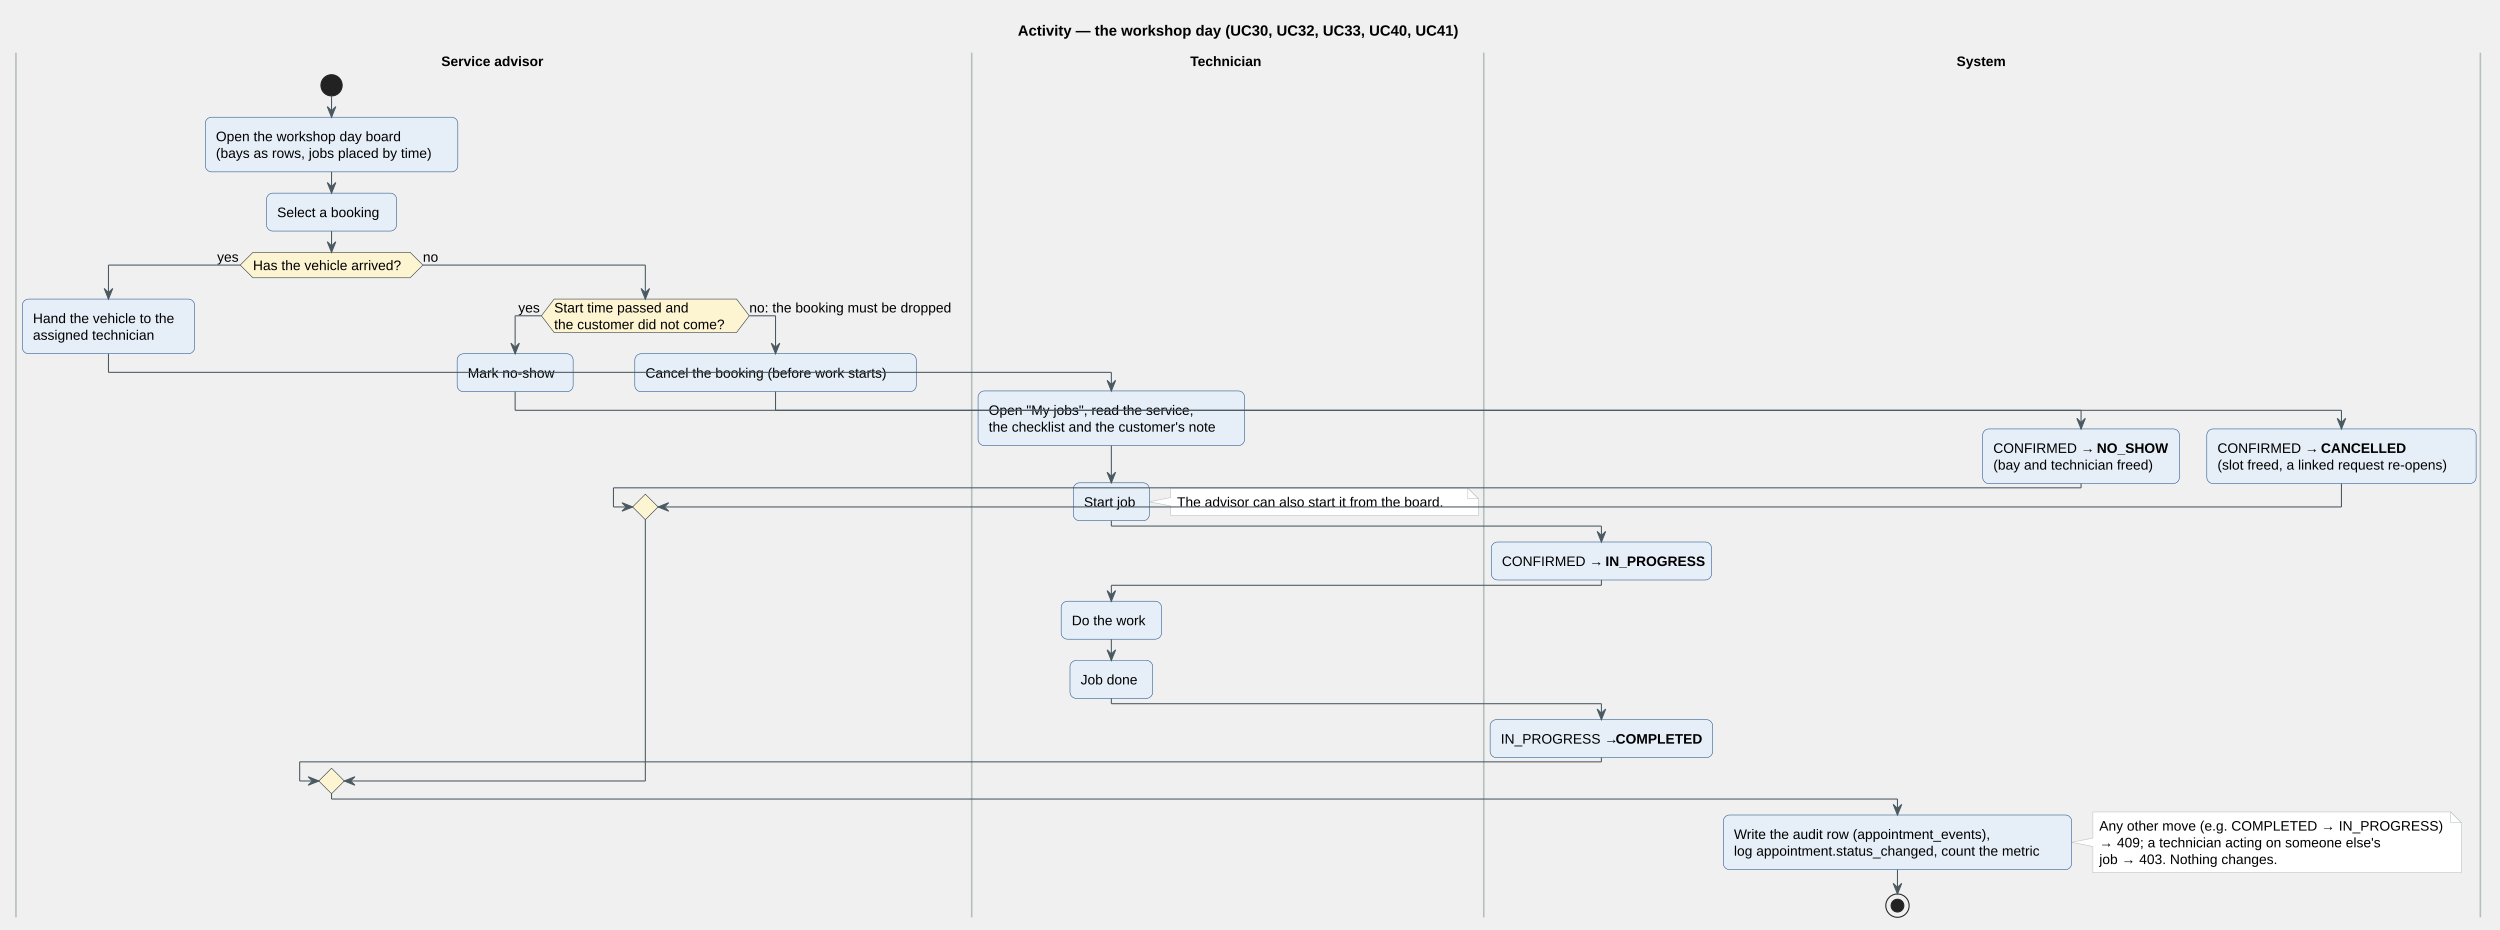
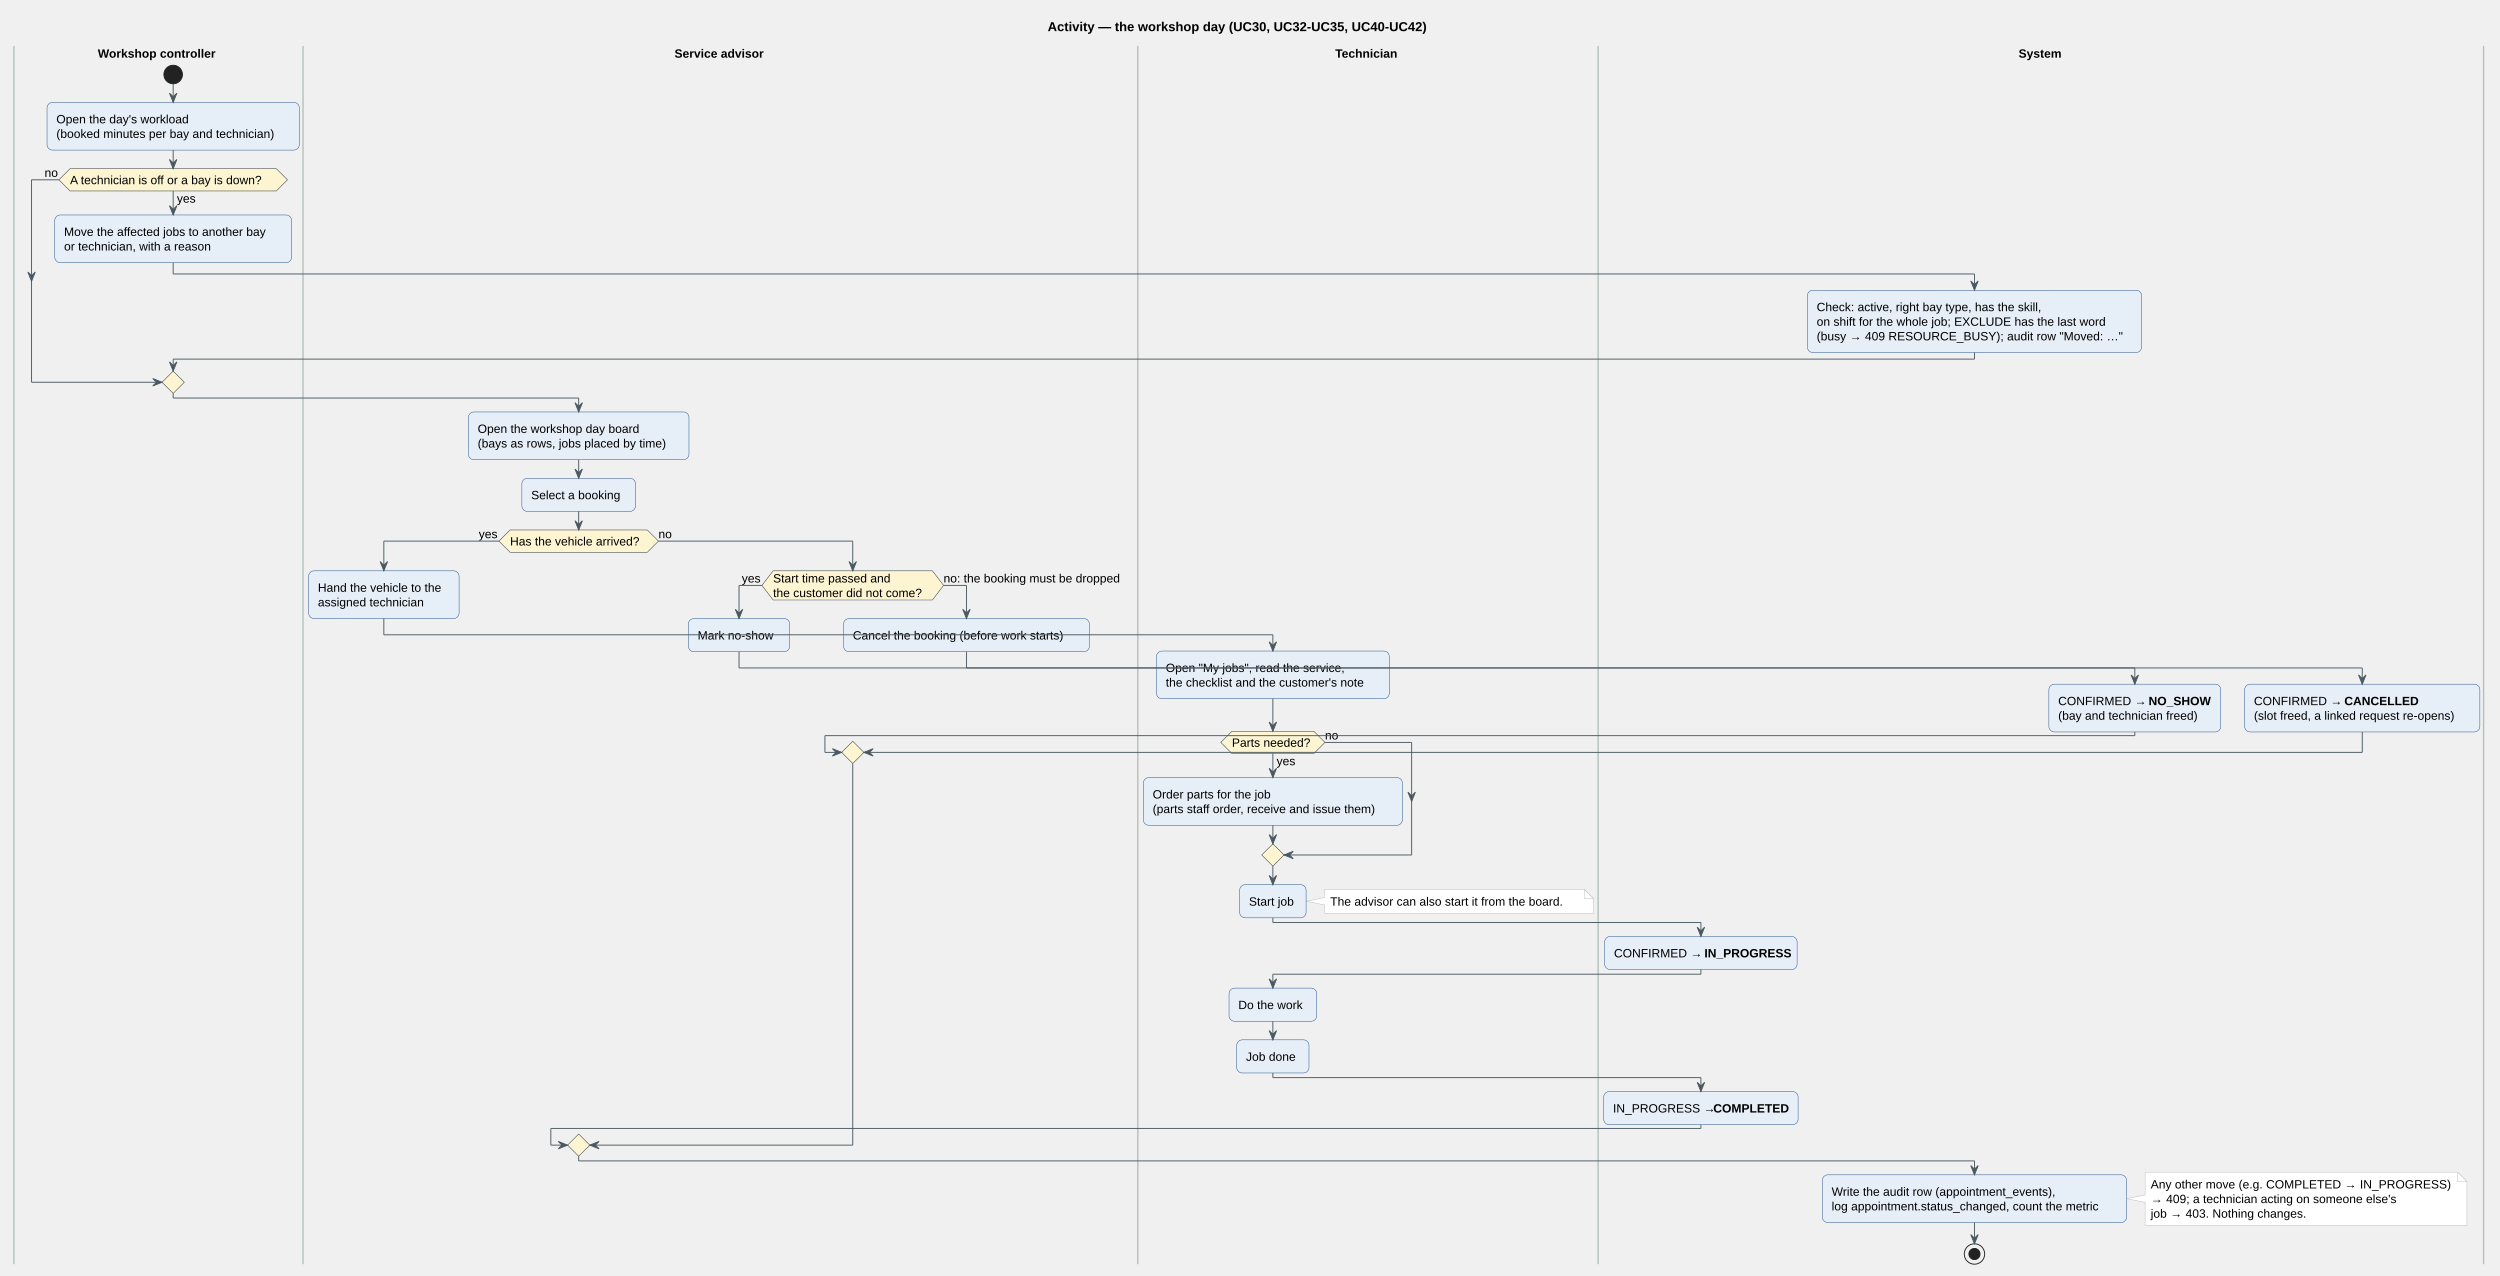
- <svg xmlns="http://www.w3.org/2000/svg" contentStyleType="text/css" data-diagram-type="ACTIVITY" height="875px" preserveAspectRatio="none" style="width:2353px;height:875px;background:#FFFFFF;" version="1.1" viewBox="0 0 2353 875" width="2353px" zoomAndPan="magnify">
+ <svg xmlns="http://www.w3.org/2000/svg" contentStyleType="text/css" height="1374px" preserveAspectRatio="none" style="width:2694px;height:1374px;background:#FFFFFF;" version="1.1" viewBox="0 0 2694 1374" width="2694px" zoomAndPan="magnify">
  <defs />
  <g>
-     <g class="title" data-source-line="2">
-       <text fill="#000000" font-family="Arial" font-size="14" font-weight="bold" lengthAdjust="spacing" textLength="434.13" x="957.968" y="33.562">Activity — the workshop day (UC30, UC32, UC33, UC40, UC41)</text>
-     </g>
-     <rect fill="none" height="15.729" style="stroke:none;stroke-width:1;" width="2320.065" x="15" y="49.575" />
-     <ellipse cx="312.047" cy="80.305" fill="#222222" rx="10" ry="10" style="stroke:#222222;stroke-width:1;" />
-     <rect fill="#E6EEF7" height="51.459" rx="6" ry="6" style="stroke:#1D4E89;stroke-width:0.5;" width="237.718" x="193.188" y="110.305" />
-     <text fill="#000000" font-family="Arial" font-size="13" lengthAdjust="spacing" textLength="186.545" x="203.188" y="132.898">Open the workshop day board</text>
-     <text fill="#000000" font-family="Arial" font-size="13" lengthAdjust="spacing" textLength="217.718" x="203.188" y="148.628">(bays as rows, jobs placed by time)</text>
-     <rect fill="#E6EEF7" height="35.73" rx="6" ry="6" style="stroke:#1D4E89;stroke-width:0.5;" width="122.426" x="250.834" y="181.764" />
-     <text fill="#000000" font-family="Arial" font-size="13" lengthAdjust="spacing" textLength="102.426" x="260.834" y="204.357">Select a booking</text>
-     <polygon fill="#FDF4D2" points="238.09,237.493,386.003,237.493,398.003,249.493,386.003,261.493,238.09,261.493,226.09,249.493,238.09,237.493" style="stroke:#1F2A30;stroke-width:0.5;" />
-     <text fill="#000000" font-family="Arial" font-size="13" lengthAdjust="spacing" textLength="147.913" x="238.09" y="254.222">Has the vehicle arrived?</text>
-     <text fill="#000000" font-family="Arial" font-size="13" lengthAdjust="spacing" textLength="21.747" x="204.343" y="246.357">yes</text>
-     <text fill="#000000" font-family="Arial" font-size="13" lengthAdjust="spacing" textLength="15.476" x="398.003" y="246.357">no</text>
-     <rect fill="#E6EEF7" height="51.459" rx="6" ry="6" style="stroke:#1D4E89;stroke-width:0.5;" width="162.188" x="21" y="281.493" />
-     <text fill="#000000" font-family="Arial" font-size="13" lengthAdjust="spacing" textLength="142.188" x="31" y="304.087">Hand the vehicle to the</text>
-     <text fill="#000000" font-family="Arial" font-size="13" lengthAdjust="spacing" textLength="122.351" x="31" y="319.816">assigned technician</text>
-     <polygon fill="#FDF4D2" points="521.557,281.493,693.217,281.493,705.217,297.223,693.217,312.952,521.557,312.952,509.557,297.223,521.557,281.493" style="stroke:#1F2A30;stroke-width:0.5;" />
-     <text fill="#000000" font-family="Arial" font-size="13" lengthAdjust="spacing" textLength="133.84" x="521.557" y="294.087">Start time passed and</text>
-     <text fill="#000000" font-family="Arial" font-size="13" lengthAdjust="spacing" textLength="171.66" x="521.557" y="309.816">the customer did not come?</text>
-     <text fill="#000000" font-family="Arial" font-size="13" lengthAdjust="spacing" textLength="21.747" x="487.81" y="294.087">yes</text>
-     <text fill="#000000" font-family="Arial" font-size="13" lengthAdjust="spacing" textLength="204.344" x="705.217" y="294.087">no: the booking must be dropped</text>
-     <rect fill="#E6EEF7" height="35.73" rx="6" ry="6" style="stroke:#1D4E89;stroke-width:0.5;" width="109.165" x="430.263" y="332.952" />
-     <text fill="#000000" font-family="Arial" font-size="13" lengthAdjust="spacing" textLength="89.165" x="440.263" y="355.546">Mark no-show</text>
-     <rect fill="#E6EEF7" height="35.73" rx="6" ry="6" style="stroke:#1D4E89;stroke-width:0.5;" width="264.905" x="597.476" y="332.952" />
-     <text fill="#000000" font-family="Arial" font-size="13" lengthAdjust="spacing" textLength="244.905" x="607.476" y="355.546">Cancel the booking (before work starts)</text>
-     <polygon fill="#FDF4D2" points="607.387,465.141,619.387,477.141,607.387,489.141,595.387,477.141,607.387,465.141" style="stroke:#1F2A30;stroke-width:0.5;" />
-     <polygon fill="#FDF4D2" points="312.047,723.059,324.047,735.059,312.047,747.059,300.047,735.059,312.047,723.059" style="stroke:#1F2A30;stroke-width:0.5;" />
-     <line style="stroke:#B5BFBB;stroke-width:1.5;" x1="15" x2="15" y1="49.575" y2="863.382" />
-     <rect fill="#E6EEF7" height="51.459" rx="6" ry="6" style="stroke:#1D4E89;stroke-width:0.5;" width="250.877" x="920.561" y="367.952" />
-     <text fill="#000000" font-family="Arial" font-size="13" lengthAdjust="spacing" textLength="207.905" x="930.561" y="390.546">Open "My jobs", read the service,</text>
-     <text fill="#000000" font-family="Arial" font-size="13" lengthAdjust="spacing" textLength="230.877" x="930.561" y="406.275">the checklist and the customer's note</text>
-     <path d="M1101.799,459.411 L1101.799,468.276 L1081.799,472.276 L1101.799,476.276 L1101.799,485.141 A0,0 0 0 0 1101.799,485.141 L1391.508,485.141 A0,0 0 0 0 1391.508,485.141 L1391.508,469.411 L1381.508,459.411 L1101.799,459.411 A0,0 0 0 0 1101.799,459.411" fill="#FFFFFF" style="stroke:#B5BFBB;stroke-width:0.5;" />
-     <path d="M1381.508,459.411 L1381.508,469.411 L1391.508,469.411 L1381.508,459.411" fill="#FFFFFF" style="stroke:#B5BFBB;stroke-width:0.5;" />
-     <text fill="#000000" font-family="Arial" font-size="13" lengthAdjust="spacing" textLength="268.709" x="1107.799" y="477.005">The advisor can also start it from the board.</text>
-     <rect fill="#E6EEF7" height="35.73" rx="6" ry="6" style="stroke:#1D4E89;stroke-width:0.5;" width="71.6" x="1010.199" y="454.411" />
-     <text fill="#000000" font-family="Arial" font-size="13" lengthAdjust="spacing" textLength="51.6" x="1020.199" y="477.005">Start job</text>
-     <rect fill="#E6EEF7" height="35.73" rx="6" ry="6" style="stroke:#1D4E89;stroke-width:0.5;" width="94.471" x="998.764" y="565.87" />
-     <text fill="#000000" font-family="Arial" font-size="13" lengthAdjust="spacing" textLength="74.471" x="1008.764" y="588.464">Do the work</text>
-     <rect fill="#E6EEF7" height="35.73" rx="6" ry="6" style="stroke:#1D4E89;stroke-width:0.5;" width="77.846" x="1007.076" y="621.6" />
-     <text fill="#000000" font-family="Arial" font-size="13" lengthAdjust="spacing" textLength="57.846" x="1017.076" y="644.193">Job done</text>
-     <line style="stroke:#B5BFBB;stroke-width:1.5;" x1="914.561" x2="914.561" y1="49.575" y2="863.382" />
-     <rect fill="#E6EEF7" height="35.73" rx="6" ry="6" style="stroke:#1D4E89;stroke-width:0.5;" width="207.357" x="1403.568" y="510.141" />
-     <text fill="#000000" font-family="Arial" font-size="13" lengthAdjust="spacing" textLength="93.761" x="1413.568" y="532.734">CONFIRMED →</text>
-     <text fill="#000000" font-family="Arial" font-size="13" font-weight="bold" lengthAdjust="spacing" textLength="89.94" x="1510.986" y="532.734">IN_PROGRESS</text>
-     <rect fill="#E6EEF7" height="35.73" rx="6" ry="6" style="stroke:#1D4E89;stroke-width:0.5;" width="209.477" x="1402.508" y="677.329" />
-     <text fill="#000000" font-family="Arial" font-size="13" lengthAdjust="spacing" textLength="104.444" x="1412.508" y="699.923">IN_PROGRESS →</text>
-     <text fill="#000000" font-family="Arial" font-size="13" font-weight="bold" lengthAdjust="spacing" textLength="81.377" x="1520.609" y="699.923">COMPLETED</text>
-     <rect fill="#E6EEF7" height="51.459" rx="6" ry="6" style="stroke:#1D4E89;stroke-width:0.5;" width="185.261" x="1866.069" y="403.682" />
-     <text fill="#000000" font-family="Arial" font-size="13" lengthAdjust="spacing" textLength="93.761" x="1876.069" y="426.275">CONFIRMED →</text>
-     <text fill="#000000" font-family="Arial" font-size="13" font-weight="bold" lengthAdjust="spacing" textLength="67.844" x="1973.487" y="426.275">NO_SHOW</text>
-     <text fill="#000000" font-family="Arial" font-size="13" lengthAdjust="spacing" textLength="162.113" x="1876.069" y="442.005">(bay and technician freed)</text>
-     <rect fill="#E6EEF7" height="51.459" rx="6" ry="6" style="stroke:#1D4E89;stroke-width:0.5;" width="253.486" x="2077.04" y="403.682" />
-     <text fill="#000000" font-family="Arial" font-size="13" lengthAdjust="spacing" textLength="93.761" x="2087.04" y="426.275">CONFIRMED →</text>
-     <text fill="#000000" font-family="Arial" font-size="13" font-weight="bold" lengthAdjust="spacing" textLength="78.73" x="2184.457" y="426.275">CANCELLED</text>
-     <text fill="#000000" font-family="Arial" font-size="13" lengthAdjust="spacing" textLength="233.486" x="2087.04" y="442.005">(slot freed, a linked request re-opens)</text>
-     <path d="M1969.815,764.194 L1969.815,788.788 L1949.815,792.788 L1969.815,796.788 L1969.815,821.382 A0,0 0 0 0 1969.815,821.382 L2316.533,821.382 A0,0 0 0 0 2316.533,821.382 L2316.533,774.194 L2306.533,764.194 L1969.815,764.194 A0,0 0 0 0 1969.815,764.194" fill="#FFFFFF" style="stroke:#B5BFBB;stroke-width:0.5;" />
-     <path d="M2306.533,764.194 L2306.533,774.194 L2316.533,774.194 L2306.533,764.194" fill="#FFFFFF" style="stroke:#B5BFBB;stroke-width:0.5;" />
-     <text fill="#000000" font-family="Arial" font-size="13" lengthAdjust="spacing" textLength="325.717" x="1975.815" y="781.788">Any other move (e.g. COMPLETED → IN_PROGRESS)</text>
-     <text fill="#000000" font-family="Arial" font-size="13" lengthAdjust="spacing" textLength="283.074" x="1975.815" y="797.517">→ 409; a technician acting on someone else's</text>
-     <text fill="#000000" font-family="Arial" font-size="13" lengthAdjust="spacing" textLength="178.89" x="1975.815" y="813.247">job → 403. Nothing changes.</text>
-     <rect fill="#E6EEF7" height="51.459" rx="6" ry="6" style="stroke:#1D4E89;stroke-width:0.5;" width="327.83" x="1621.986" y="767.059" />
-     <text fill="#000000" font-family="Arial" font-size="13" lengthAdjust="spacing" textLength="257.918" x="1631.986" y="789.652">Write the audit row (appointment_events),</text>
-     <text fill="#000000" font-family="Arial" font-size="13" lengthAdjust="spacing" textLength="307.83" x="1631.986" y="805.382">log appointment.status_changed, count the metric</text>
-     <ellipse cx="1785.901" cy="852.382" fill="none" rx="11" ry="11" style="stroke:#222222;stroke-width:1;" />
-     <ellipse cx="1785.901" cy="852.382" fill="#222222" rx="6" ry="6" style="stroke:#222222;stroke-width:1;" />
-     <line style="stroke:#B5BFBB;stroke-width:1.5;" x1="1396.508" x2="1396.508" y1="49.575" y2="863.382" />
-     <line style="stroke:#B5BFBB;stroke-width:1.5;" x1="2334.526" x2="2334.526" y1="49.575" y2="863.382" />
-     <line style="stroke:#4A5961;stroke-width:1;" x1="312.047" x2="312.047" y1="90.305" y2="110.305" />
-     <polygon fill="#4A5961" points="308.047,100.305,312.047,110.305,316.047,100.305,312.047,104.305" style="stroke:#4A5961;stroke-width:1;" />
-     <line style="stroke:#4A5961;stroke-width:1;" x1="312.047" x2="312.047" y1="161.764" y2="181.764" />
-     <polygon fill="#4A5961" points="308.047,171.764,312.047,181.764,316.047,171.764,312.047,175.764" style="stroke:#4A5961;stroke-width:1;" />
-     <line style="stroke:#4A5961;stroke-width:1;" x1="509.557" x2="484.846" y1="297.223" y2="297.223" />
-     <line style="stroke:#4A5961;stroke-width:1;" x1="484.846" x2="484.846" y1="297.223" y2="332.952" />
-     <polygon fill="#4A5961" points="480.846,322.952,484.846,332.952,488.846,322.952,484.846,326.952" style="stroke:#4A5961;stroke-width:1;" />
-     <line style="stroke:#4A5961;stroke-width:1;" x1="705.217" x2="729.929" y1="297.223" y2="297.223" />
-     <line style="stroke:#4A5961;stroke-width:1;" x1="729.929" x2="729.929" y1="297.223" y2="332.952" />
-     <polygon fill="#4A5961" points="725.929,322.952,729.929,332.952,733.929,322.952,729.929,326.952" style="stroke:#4A5961;stroke-width:1;" />
-     <line style="stroke:#4A5961;stroke-width:1;" x1="226.09" x2="102.094" y1="249.493" y2="249.493" />
-     <line style="stroke:#4A5961;stroke-width:1;" x1="102.094" x2="102.094" y1="249.493" y2="281.493" />
-     <polygon fill="#4A5961" points="98.094,271.493,102.094,281.493,106.094,271.493,102.094,275.493" style="stroke:#4A5961;stroke-width:1;" />
-     <line style="stroke:#4A5961;stroke-width:1;" x1="398.003" x2="607.387" y1="249.493" y2="249.493" />
-     <line style="stroke:#4A5961;stroke-width:1;" x1="607.387" x2="607.387" y1="249.493" y2="281.493" />
-     <polygon fill="#4A5961" points="603.387,271.493,607.387,281.493,611.387,271.493,607.387,275.493" style="stroke:#4A5961;stroke-width:1;" />
-     <line style="stroke:#4A5961;stroke-width:1;" x1="607.387" x2="607.387" y1="489.141" y2="735.059" />
-     <line style="stroke:#4A5961;stroke-width:1;" x1="607.387" x2="324.047" y1="735.059" y2="735.059" />
-     <polygon fill="#4A5961" points="334.047,731.059,324.047,735.059,334.047,739.059,330.047,735.059" style="stroke:#4A5961;stroke-width:1;" />
-     <line style="stroke:#4A5961;stroke-width:1;" x1="312.047" x2="312.047" y1="217.493" y2="237.493" />
-     <polygon fill="#4A5961" points="308.047,227.493,312.047,237.493,316.047,227.493,312.047,231.493" style="stroke:#4A5961;stroke-width:1;" />
-     <line style="stroke:#4A5961;stroke-width:1;" x1="1045.999" x2="1045.999" y1="419.411" y2="454.411" />
-     <polygon fill="#4A5961" points="1041.999,444.411,1045.999,454.411,1049.999,444.411,1045.999,448.411" style="stroke:#4A5961;stroke-width:1;" />
-     <line style="stroke:#4A5961;stroke-width:1;" x1="1045.999" x2="1045.999" y1="601.6" y2="621.6" />
-     <polygon fill="#4A5961" points="1041.999,611.6,1045.999,621.6,1049.999,611.6,1045.999,615.6" style="stroke:#4A5961;stroke-width:1;" />
-     <line style="stroke:#4A5961;stroke-width:1;" x1="1785.901" x2="1785.901" y1="818.518" y2="841.382" />
-     <polygon fill="#4A5961" points="1781.901,831.382,1785.901,841.382,1789.901,831.382,1785.901,835.382" style="stroke:#4A5961;stroke-width:1;" />
-     <line style="stroke:#4A5961;stroke-width:1;" x1="102.094" x2="102.094" y1="332.952" y2="350.452" />
-     <line style="stroke:#4A5961;stroke-width:1;" x1="102.094" x2="1045.999" y1="350.452" y2="350.452" />
-     <line style="stroke:#4A5961;stroke-width:1;" x1="1045.999" x2="1045.999" y1="350.452" y2="367.952" />
-     <polygon fill="#4A5961" points="1041.999,357.952,1045.999,367.952,1049.999,357.952,1045.999,361.952" style="stroke:#4A5961;stroke-width:1;" />
-     <line style="stroke:#4A5961;stroke-width:1;" x1="1045.999" x2="1045.999" y1="490.141" y2="495.141" />
-     <line style="stroke:#4A5961;stroke-width:1;" x1="1045.999" x2="1507.247" y1="495.141" y2="495.141" />
-     <line style="stroke:#4A5961;stroke-width:1;" x1="1507.247" x2="1507.247" y1="495.141" y2="510.141" />
-     <polygon fill="#4A5961" points="1503.247,500.141,1507.247,510.141,1511.247,500.141,1507.247,504.141" style="stroke:#4A5961;stroke-width:1;" />
-     <line style="stroke:#4A5961;stroke-width:1;" x1="1507.247" x2="1507.247" y1="545.87" y2="550.87" />
-     <line style="stroke:#4A5961;stroke-width:1;" x1="1507.247" x2="1045.999" y1="550.87" y2="550.87" />
-     <line style="stroke:#4A5961;stroke-width:1;" x1="1045.999" x2="1045.999" y1="550.87" y2="565.87" />
-     <polygon fill="#4A5961" points="1041.999,555.87,1045.999,565.87,1049.999,555.87,1045.999,559.87" style="stroke:#4A5961;stroke-width:1;" />
-     <line style="stroke:#4A5961;stroke-width:1;" x1="1045.999" x2="1045.999" y1="657.329" y2="662.329" />
-     <line style="stroke:#4A5961;stroke-width:1;" x1="1045.999" x2="1507.247" y1="662.329" y2="662.329" />
-     <line style="stroke:#4A5961;stroke-width:1;" x1="1507.247" x2="1507.247" y1="662.329" y2="677.329" />
-     <polygon fill="#4A5961" points="1503.247,667.329,1507.247,677.329,1511.247,667.329,1507.247,671.329" style="stroke:#4A5961;stroke-width:1;" />
-     <line style="stroke:#4A5961;stroke-width:1;" x1="484.846" x2="484.846" y1="368.682" y2="386.182" />
-     <line style="stroke:#4A5961;stroke-width:1;" x1="484.846" x2="1958.7" y1="386.182" y2="386.182" />
-     <line style="stroke:#4A5961;stroke-width:1;" x1="1958.7" x2="1958.7" y1="386.182" y2="403.682" />
-     <polygon fill="#4A5961" points="1954.7,393.682,1958.7,403.682,1962.7,393.682,1958.7,397.682" style="stroke:#4A5961;stroke-width:1;" />
-     <line style="stroke:#4A5961;stroke-width:1;" x1="729.929" x2="729.929" y1="368.682" y2="386.182" />
-     <line style="stroke:#4A5961;stroke-width:1;" x1="729.929" x2="2203.783" y1="386.182" y2="386.182" />
-     <line style="stroke:#4A5961;stroke-width:1;" x1="2203.783" x2="2203.783" y1="386.182" y2="403.682" />
-     <polygon fill="#4A5961" points="2199.783,393.682,2203.783,403.682,2207.783,393.682,2203.783,397.682" style="stroke:#4A5961;stroke-width:1;" />
-     <line style="stroke:#4A5961;stroke-width:1;" x1="1958.7" x2="1958.7" y1="455.141" y2="459.141" />
-     <line style="stroke:#4A5961;stroke-width:1;" x1="1958.7" x2="577.387" y1="459.141" y2="459.141" />
-     <line style="stroke:#4A5961;stroke-width:1;" x1="577.387" x2="577.387" y1="459.141" y2="477.141" />
-     <line style="stroke:#4A5961;stroke-width:1;" x1="577.387" x2="595.387" y1="477.141" y2="477.141" />
-     <polygon fill="#4A5961" points="585.387,473.141,595.387,477.141,585.387,481.141,589.387,477.141" style="stroke:#4A5961;stroke-width:1;" />
-     <line style="stroke:#4A5961;stroke-width:1;" x1="2203.783" x2="2203.783" y1="455.141" y2="477.141" />
-     <line style="stroke:#4A5961;stroke-width:1;" x1="2203.783" x2="619.387" y1="477.141" y2="477.141" />
-     <polygon fill="#4A5961" points="629.387,473.141,619.387,477.141,629.387,481.141,625.387,477.141" style="stroke:#4A5961;stroke-width:1;" />
-     <line style="stroke:#4A5961;stroke-width:1;" x1="1507.247" x2="1507.247" y1="713.059" y2="717.059" />
-     <line style="stroke:#4A5961;stroke-width:1;" x1="1507.247" x2="282.047" y1="717.059" y2="717.059" />
-     <line style="stroke:#4A5961;stroke-width:1;" x1="282.047" x2="282.047" y1="717.059" y2="735.059" />
-     <line style="stroke:#4A5961;stroke-width:1;" x1="282.047" x2="300.047" y1="735.059" y2="735.059" />
-     <polygon fill="#4A5961" points="290.047,731.059,300.047,735.059,290.047,739.059,294.047,735.059" style="stroke:#4A5961;stroke-width:1;" />
-     <line style="stroke:#4A5961;stroke-width:1;" x1="312.047" x2="312.047" y1="747.059" y2="752.059" />
-     <line style="stroke:#4A5961;stroke-width:1;" x1="312.047" x2="1785.901" y1="752.059" y2="752.059" />
-     <line style="stroke:#4A5961;stroke-width:1;" x1="1785.901" x2="1785.901" y1="752.059" y2="767.059" />
-     <polygon fill="#4A5961" points="1781.901,757.059,1785.901,767.059,1789.901,757.059,1785.901,761.059" style="stroke:#4A5961;stroke-width:1;" />
-     <text fill="#000000" font-family="Arial" font-size="13" font-weight="bold" lengthAdjust="spacing" textLength="98.947" x="415.307" y="62.169">Service advisor</text>
-     <text fill="#000000" font-family="Arial" font-size="13" font-weight="bold" lengthAdjust="spacing" textLength="70.592" x="1120.238" y="62.169">Technician</text>
-     <text fill="#000000" font-family="Arial" font-size="13" font-weight="bold" lengthAdjust="spacing" textLength="47.988" x="1841.523" y="62.169">System</text>
+     <text fill="#000000" font-family="Arial" font-size="14" font-weight="bold" lengthAdjust="spacing" textLength="433.938" x="1128.956" y="33.562">Activity — the workshop day (UC30, UC32-UC35, UC40-UC42)</text>
+     <rect fill="none" height="15.729" style="stroke:none;stroke-width:1.0;" width="2661.85" x="15" y="49.575" />
+     <ellipse cx="186.607" cy="80.305" fill="#222222" rx="10" ry="10" style="stroke:#222222;stroke-width:1.0;" />
+     <rect fill="#E6EEF7" height="51.459" rx="6" ry="6" style="stroke:#1D4E89;stroke-width:0.5;" width="271.856" x="50.679" y="110.305" />
+     <text fill="#000000" font-family="Arial" font-size="13" lengthAdjust="spacing" textLength="153.639" x="60.679" y="132.898">Open the day's workload</text>
+     <text fill="#000000" font-family="Arial" font-size="13" lengthAdjust="spacing" textLength="251.856" x="60.679" y="148.628">(booked minutes per bay and technician)</text>
+     <rect fill="#E6EEF7" height="51.459" rx="6" ry="6" style="stroke:#1D4E89;stroke-width:0.5;" width="255.168" x="59.023" y="231.628" />
+     <text fill="#000000" font-family="Arial" font-size="13" lengthAdjust="spacing" textLength="235.168" x="69.023" y="254.222">Move the affected jobs to another bay</text>
+     <text fill="#000000" font-family="Arial" font-size="13" lengthAdjust="spacing" textLength="169.527" x="69.023" y="269.952">or technician, with a reason</text>
+     <polygon fill="#FDF4D2" points="75.476,181.764,297.739,181.764,309.739,193.764,297.739,205.764,75.476,205.764,63.476,193.764,75.476,181.764" style="stroke:#1F2A30;stroke-width:0.5;" />
+     <text fill="#000000" font-family="Arial" font-size="13" lengthAdjust="spacing" textLength="21.747" x="190.607" y="218.357">yes</text>
+     <text fill="#000000" font-family="Arial" font-size="13" lengthAdjust="spacing" textLength="222.263" x="75.476" y="198.493">A technician is off or a bay is down?</text>
+     <text fill="#000000" font-family="Arial" font-size="13" lengthAdjust="spacing" textLength="15.476" x="48" y="190.628">no</text>
+     <polygon fill="#FDF4D2" points="186.607,399.911,198.607,411.911,186.607,423.911,174.607,411.911,186.607,399.911" style="stroke:#1F2A30;stroke-width:0.5;" />
+     <line style="stroke:#B5BFBB;stroke-width:1.5;" x1="15" x2="15" y1="49.575" y2="1362.312" />
+     <rect fill="#E6EEF7" height="51.459" rx="6" ry="6" style="stroke:#1D4E89;stroke-width:0.5;" width="237.718" x="504.723" y="443.911" />
+     <text fill="#000000" font-family="Arial" font-size="13" lengthAdjust="spacing" textLength="186.545" x="514.723" y="466.505">Open the workshop day board</text>
+     <text fill="#000000" font-family="Arial" font-size="13" lengthAdjust="spacing" textLength="217.718" x="514.723" y="482.234">(bays as rows, jobs placed by time)</text>
+     <rect fill="#E6EEF7" height="35.73" rx="6" ry="6" style="stroke:#1D4E89;stroke-width:0.5;" width="122.426" x="562.369" y="515.37" />
+     <text fill="#000000" font-family="Arial" font-size="13" lengthAdjust="spacing" textLength="102.426" x="572.369" y="537.964">Select a booking</text>
+     <polygon fill="#FDF4D2" points="549.625,571.1,697.538,571.1,709.538,583.1,697.538,595.1,549.625,595.1,537.625,583.1,549.625,571.1" style="stroke:#1F2A30;stroke-width:0.5;" />
+     <text fill="#000000" font-family="Arial" font-size="13" lengthAdjust="spacing" textLength="147.913" x="549.625" y="587.829">Has the vehicle arrived?</text>
+     <text fill="#000000" font-family="Arial" font-size="13" lengthAdjust="spacing" textLength="21.747" x="515.878" y="579.964">yes</text>
+     <text fill="#000000" font-family="Arial" font-size="13" lengthAdjust="spacing" textLength="15.476" x="709.538" y="579.964">no</text>
+     <rect fill="#E6EEF7" height="51.459" rx="6" ry="6" style="stroke:#1D4E89;stroke-width:0.5;" width="162.188" x="332.535" y="615.1" />
+     <text fill="#000000" font-family="Arial" font-size="13" lengthAdjust="spacing" textLength="142.188" x="342.535" y="637.693">Hand the vehicle to the</text>
+     <text fill="#000000" font-family="Arial" font-size="13" lengthAdjust="spacing" textLength="122.351" x="342.535" y="653.423">assigned technician</text>
+     <polygon fill="#FDF4D2" points="833.093,615.1,1004.752,615.1,1016.752,630.829,1004.752,646.559,833.093,646.559,821.093,630.829,833.093,615.1" style="stroke:#1F2A30;stroke-width:0.5;" />
+     <text fill="#000000" font-family="Arial" font-size="13" lengthAdjust="spacing" textLength="133.84" x="833.093" y="627.693">Start time passed and</text>
+     <text fill="#000000" font-family="Arial" font-size="13" lengthAdjust="spacing" textLength="171.66" x="833.093" y="643.423">the customer did not come?</text>
+     <text fill="#000000" font-family="Arial" font-size="13" lengthAdjust="spacing" textLength="21.747" x="799.346" y="627.693">yes</text>
+     <text fill="#000000" font-family="Arial" font-size="13" lengthAdjust="spacing" textLength="204.344" x="1016.752" y="627.693">no: the booking must be dropped</text>
+     <rect fill="#E6EEF7" height="35.73" rx="6" ry="6" style="stroke:#1D4E89;stroke-width:0.5;" width="109.165" x="741.798" y="666.559" />
+     <text fill="#000000" font-family="Arial" font-size="13" lengthAdjust="spacing" textLength="89.165" x="751.798" y="689.152">Mark no-show</text>
+     <rect fill="#E6EEF7" height="35.73" rx="6" ry="6" style="stroke:#1D4E89;stroke-width:0.5;" width="264.905" x="909.011" y="666.559" />
+     <text fill="#000000" font-family="Arial" font-size="13" lengthAdjust="spacing" textLength="244.905" x="919.011" y="689.152">Cancel the booking (before work starts)</text>
+     <polygon fill="#FDF4D2" points="918.922,798.747,930.922,810.747,918.922,822.747,906.922,810.747,918.922,798.747" style="stroke:#1F2A30;stroke-width:0.5;" />
+     <polygon fill="#FDF4D2" points="623.582,1221.989,635.582,1233.989,623.582,1245.989,611.582,1233.989,623.582,1221.989" style="stroke:#1F2A30;stroke-width:0.5;" />
+     <line style="stroke:#B5BFBB;stroke-width:1.5;" x1="326.535" x2="326.535" y1="49.575" y2="1362.312" />
+     <rect fill="#E6EEF7" height="51.459" rx="6" ry="6" style="stroke:#1D4E89;stroke-width:0.5;" width="250.877" x="1246.204" y="701.559" />
+     <text fill="#000000" font-family="Arial" font-size="13" lengthAdjust="spacing" textLength="207.905" x="1256.204" y="724.152">Open "My jobs", read the service,</text>
+     <text fill="#000000" font-family="Arial" font-size="13" lengthAdjust="spacing" textLength="230.877" x="1256.204" y="739.882">the checklist and the customer's note</text>
+     <rect fill="#E6EEF7" height="51.459" rx="6" ry="6" style="stroke:#1D4E89;stroke-width:0.5;" width="279.092" x="1232.096" y="837.882" />
+     <text fill="#000000" font-family="Arial" font-size="13" lengthAdjust="spacing" textLength="137.084" x="1242.096" y="860.476">Order parts for the job</text>
+     <text fill="#000000" font-family="Arial" font-size="13" lengthAdjust="spacing" textLength="259.092" x="1242.096" y="876.206">(parts staff order, receive and issue them)</text>
+     <polygon fill="#FDF4D2" points="1327.516,788.018,1415.768,788.018,1427.768,800.018,1415.768,812.018,1327.516,812.018,1315.516,800.018,1327.516,788.018" style="stroke:#1F2A30;stroke-width:0.5;" />
+     <text fill="#000000" font-family="Arial" font-size="13" lengthAdjust="spacing" textLength="21.747" x="1375.642" y="824.611">yes</text>
+     <text fill="#000000" font-family="Arial" font-size="13" lengthAdjust="spacing" textLength="88.251" x="1327.516" y="804.747">Parts needed?</text>
+     <text fill="#000000" font-family="Arial" font-size="13" lengthAdjust="spacing" textLength="15.476" x="1427.768" y="796.882">no</text>
+     <polygon fill="#FDF4D2" points="1371.642,909.341,1383.642,921.341,1371.642,933.341,1359.642,921.341,1371.642,909.341" style="stroke:#1F2A30;stroke-width:0.5;" />
+     <path d="M1427.442,958.341 L1427.442,967.206 L1407.442,971.206 L1427.442,975.206 L1427.442,984.071 A0,0 0 0 0 1427.442,984.071 L1717.151,984.071 A0,0 0 0 0 1717.151,984.071 L1717.151,968.341 L1707.151,958.341 L1427.442,958.341 A0,0 0 0 0 1427.442,958.341 " fill="#FFFFFF" style="stroke:#B5BFBB;stroke-width:0.5;" />
+     <path d="M1707.151,958.341 L1707.151,968.341 L1717.151,968.341 L1707.151,958.341 " fill="#FFFFFF" style="stroke:#B5BFBB;stroke-width:0.5;" />
+     <text fill="#000000" font-family="Arial" font-size="13" lengthAdjust="spacing" textLength="268.709" x="1433.442" y="975.935">The advisor can also start it from the board.</text>
+     <rect fill="#E6EEF7" height="35.73" rx="6" ry="6" style="stroke:#1D4E89;stroke-width:0.5;" width="71.6" x="1335.842" y="953.341" />
+     <text fill="#000000" font-family="Arial" font-size="13" lengthAdjust="spacing" textLength="51.6" x="1345.842" y="975.935">Start job</text>
+     <rect fill="#E6EEF7" height="35.73" rx="6" ry="6" style="stroke:#1D4E89;stroke-width:0.5;" width="94.471" x="1324.407" y="1064.8" />
+     <text fill="#000000" font-family="Arial" font-size="13" lengthAdjust="spacing" textLength="74.471" x="1334.407" y="1087.394">Do the work</text>
+     <rect fill="#E6EEF7" height="35.73" rx="6" ry="6" style="stroke:#1D4E89;stroke-width:0.5;" width="77.846" x="1332.719" y="1120.53" />
+     <text fill="#000000" font-family="Arial" font-size="13" lengthAdjust="spacing" textLength="57.846" x="1342.719" y="1143.123">Job done</text>
+     <line style="stroke:#B5BFBB;stroke-width:1.5;" x1="1226.096" x2="1226.096" y1="49.575" y2="1362.312" />
+     <rect fill="#E6EEF7" height="67.189" rx="6" ry="6" style="stroke:#1D4E89;stroke-width:0.5;" width="360.114" x="1947.629" y="312.723" />
+     <text fill="#000000" font-family="Arial" font-size="13" lengthAdjust="spacing" textLength="259.34" x="1957.629" y="335.316">Check: active, right bay type, has the skill,</text>
+     <text fill="#000000" font-family="Arial" font-size="13" lengthAdjust="spacing" textLength="330.11" x="1957.629" y="351.046">on shift for the whole job; EXCLUDE has the last word</text>
+     <text fill="#000000" font-family="Arial" font-size="13" lengthAdjust="spacing" textLength="340.114" x="1957.629" y="366.775">(busy → 409 RESOURCE_BUSY); audit row "Moved: …"</text>
+     <rect fill="#E6EEF7" height="35.73" rx="6" ry="6" style="stroke:#1D4E89;stroke-width:0.5;" width="207.357" x="1729.211" y="1009.071" />
+     <text fill="#000000" font-family="Arial" font-size="13" lengthAdjust="spacing" textLength="93.761" x="1739.211" y="1031.665">CONFIRMED →</text>
+     <text fill="#000000" font-family="Arial" font-size="13" font-weight="bold" lengthAdjust="spacing" textLength="89.94" x="1836.629" y="1031.665">IN_PROGRESS</text>
+     <rect fill="#E6EEF7" height="35.73" rx="6" ry="6" style="stroke:#1D4E89;stroke-width:0.5;" width="209.477" x="1728.151" y="1176.259" />
+     <text fill="#000000" font-family="Arial" font-size="13" lengthAdjust="spacing" textLength="104.444" x="1738.151" y="1198.853">IN_PROGRESS →</text>
+     <text fill="#000000" font-family="Arial" font-size="13" font-weight="bold" lengthAdjust="spacing" textLength="81.377" x="1846.252" y="1198.853">COMPLETED</text>
+     <rect fill="#E6EEF7" height="51.459" rx="6" ry="6" style="stroke:#1D4E89;stroke-width:0.5;" width="185.261" x="2207.854" y="737.288" />
+     <text fill="#000000" font-family="Arial" font-size="13" lengthAdjust="spacing" textLength="93.761" x="2217.854" y="759.882">CONFIRMED →</text>
+     <text fill="#000000" font-family="Arial" font-size="13" font-weight="bold" lengthAdjust="spacing" textLength="67.844" x="2315.271" y="759.882">NO_SHOW</text>
+     <text fill="#000000" font-family="Arial" font-size="13" lengthAdjust="spacing" textLength="162.113" x="2217.854" y="775.611">(bay and technician freed)</text>
+     <rect fill="#E6EEF7" height="51.459" rx="6" ry="6" style="stroke:#1D4E89;stroke-width:0.5;" width="253.486" x="2418.825" y="737.288" />
+     <text fill="#000000" font-family="Arial" font-size="13" lengthAdjust="spacing" textLength="93.761" x="2428.825" y="759.882">CONFIRMED →</text>
+     <text fill="#000000" font-family="Arial" font-size="13" font-weight="bold" lengthAdjust="spacing" textLength="78.73" x="2526.242" y="759.882">CANCELLED</text>
+     <text fill="#000000" font-family="Arial" font-size="13" lengthAdjust="spacing" textLength="233.486" x="2428.825" y="775.611">(slot freed, a linked request re-opens)</text>
+     <path d="M2311.6,1263.124 L2311.6,1287.718 L2291.6,1291.718 L2311.6,1295.718 L2311.6,1320.312 A0,0 0 0 0 2311.6,1320.312 L2658.318,1320.312 A0,0 0 0 0 2658.318,1320.312 L2658.318,1273.124 L2648.318,1263.124 L2311.6,1263.124 A0,0 0 0 0 2311.6,1263.124 " fill="#FFFFFF" style="stroke:#B5BFBB;stroke-width:0.5;" />
+     <path d="M2648.318,1263.124 L2648.318,1273.124 L2658.318,1273.124 L2648.318,1263.124 " fill="#FFFFFF" style="stroke:#B5BFBB;stroke-width:0.5;" />
+     <text fill="#000000" font-family="Arial" font-size="13" lengthAdjust="spacing" textLength="325.717" x="2317.6" y="1280.718">Any other move (e.g. COMPLETED → IN_PROGRESS)</text>
+     <text fill="#000000" font-family="Arial" font-size="13" lengthAdjust="spacing" textLength="283.074" x="2317.6" y="1296.447">→ 409; a technician acting on someone else's</text>
+     <text fill="#000000" font-family="Arial" font-size="13" lengthAdjust="spacing" textLength="178.89" x="2317.6" y="1312.177">job → 403. Nothing changes.</text>
+     <rect fill="#E6EEF7" height="51.459" rx="6" ry="6" style="stroke:#1D4E89;stroke-width:0.5;" width="327.83" x="1963.771" y="1265.989" />
+     <text fill="#000000" font-family="Arial" font-size="13" lengthAdjust="spacing" textLength="257.918" x="1973.771" y="1288.582">Write the audit row (appointment_events),</text>
+     <text fill="#000000" font-family="Arial" font-size="13" lengthAdjust="spacing" textLength="307.83" x="1973.771" y="1304.312">log appointment.status_changed, count the metric</text>
+     <ellipse cx="2127.686" cy="1351.312" fill="none" rx="11" ry="11" style="stroke:#222222;stroke-width:1.0;" />
+     <ellipse cx="2127.686" cy="1351.312" fill="#222222" rx="6" ry="6" style="stroke:#222222;stroke-width:1.0;" />
+     <line style="stroke:#B5BFBB;stroke-width:1.5;" x1="1722.151" x2="1722.151" y1="49.575" y2="1362.312" />
+     <line style="stroke:#B5BFBB;stroke-width:1.5;" x1="2676.311" x2="2676.311" y1="49.575" y2="1362.312" />
+     <line style="stroke:#4A5961;stroke-width:1.0;" x1="186.607" x2="186.607" y1="90.305" y2="110.305" />
+     <polygon fill="#4A5961" points="182.607,100.305,186.607,110.305,190.607,100.305,186.607,104.305" style="stroke:#4A5961;stroke-width:1.0;" />
+     <line style="stroke:#4A5961;stroke-width:1.0;" x1="186.607" x2="186.607" y1="205.764" y2="231.628" />
+     <polygon fill="#4A5961" points="182.607,221.628,186.607,231.628,190.607,221.628,186.607,225.628" style="stroke:#4A5961;stroke-width:1.0;" />
+     <line style="stroke:#4A5961;stroke-width:1.0;" x1="63.476" x2="34" y1="193.764" y2="193.764" />
+     <polygon fill="#4A5961" points="30,293.087,34,303.087,38,293.087,34,297.087" style="stroke:#4A5961;stroke-width:1.0;" />
+     <line style="stroke:#4A5961;stroke-width:1.0;" x1="34" x2="34" y1="193.764" y2="411.911" />
+     <line style="stroke:#4A5961;stroke-width:1.0;" x1="34" x2="174.607" y1="411.911" y2="411.911" />
+     <polygon fill="#4A5961" points="164.607,407.911,174.607,411.911,164.607,415.911,168.607,411.911" style="stroke:#4A5961;stroke-width:1.0;" />
+     <line style="stroke:#4A5961;stroke-width:1.0;" x1="186.607" x2="186.607" y1="161.764" y2="181.764" />
+     <polygon fill="#4A5961" points="182.607,171.764,186.607,181.764,190.607,171.764,186.607,175.764" style="stroke:#4A5961;stroke-width:1.0;" />
+     <line style="stroke:#4A5961;stroke-width:1.0;" x1="623.582" x2="623.582" y1="495.37" y2="515.37" />
+     <polygon fill="#4A5961" points="619.582,505.37,623.582,515.37,627.582,505.37,623.582,509.37" style="stroke:#4A5961;stroke-width:1.0;" />
+     <line style="stroke:#4A5961;stroke-width:1.0;" x1="821.093" x2="796.381" y1="630.829" y2="630.829" />
+     <line style="stroke:#4A5961;stroke-width:1.0;" x1="796.381" x2="796.381" y1="630.829" y2="666.559" />
+     <polygon fill="#4A5961" points="792.381,656.559,796.381,666.559,800.381,656.559,796.381,660.559" style="stroke:#4A5961;stroke-width:1.0;" />
+     <line style="stroke:#4A5961;stroke-width:1.0;" x1="1016.752" x2="1041.464" y1="630.829" y2="630.829" />
+     <line style="stroke:#4A5961;stroke-width:1.0;" x1="1041.464" x2="1041.464" y1="630.829" y2="666.559" />
+     <polygon fill="#4A5961" points="1037.464,656.559,1041.464,666.559,1045.464,656.559,1041.464,660.559" style="stroke:#4A5961;stroke-width:1.0;" />
+     <line style="stroke:#4A5961;stroke-width:1.0;" x1="537.625" x2="413.629" y1="583.1" y2="583.1" />
+     <line style="stroke:#4A5961;stroke-width:1.0;" x1="413.629" x2="413.629" y1="583.1" y2="615.1" />
+     <polygon fill="#4A5961" points="409.629,605.1,413.629,615.1,417.629,605.1,413.629,609.1" style="stroke:#4A5961;stroke-width:1.0;" />
+     <line style="stroke:#4A5961;stroke-width:1.0;" x1="709.538" x2="918.922" y1="583.1" y2="583.1" />
+     <line style="stroke:#4A5961;stroke-width:1.0;" x1="918.922" x2="918.922" y1="583.1" y2="615.1" />
+     <polygon fill="#4A5961" points="914.922,605.1,918.922,615.1,922.922,605.1,918.922,609.1" style="stroke:#4A5961;stroke-width:1.0;" />
+     <line style="stroke:#4A5961;stroke-width:1.0;" x1="918.922" x2="918.922" y1="822.747" y2="1233.989" />
+     <line style="stroke:#4A5961;stroke-width:1.0;" x1="918.922" x2="635.582" y1="1233.989" y2="1233.989" />
+     <polygon fill="#4A5961" points="645.582,1229.989,635.582,1233.989,645.582,1237.989,641.582,1233.989" style="stroke:#4A5961;stroke-width:1.0;" />
+     <line style="stroke:#4A5961;stroke-width:1.0;" x1="623.582" x2="623.582" y1="551.1" y2="571.1" />
+     <polygon fill="#4A5961" points="619.582,561.1,623.582,571.1,627.582,561.1,623.582,565.1" style="stroke:#4A5961;stroke-width:1.0;" />
+     <line style="stroke:#4A5961;stroke-width:1.0;" x1="1371.642" x2="1371.642" y1="812.018" y2="837.882" />
+     <polygon fill="#4A5961" points="1367.642,827.882,1371.642,837.882,1375.642,827.882,1371.642,831.882" style="stroke:#4A5961;stroke-width:1.0;" />
+     <line style="stroke:#4A5961;stroke-width:1.0;" x1="1427.768" x2="1521.188" y1="800.018" y2="800.018" />
+     <polygon fill="#4A5961" points="1517.188,853.612,1521.188,863.612,1525.188,853.612,1521.188,857.612" style="stroke:#4A5961;stroke-width:1.0;" />
+     <line style="stroke:#4A5961;stroke-width:1.0;" x1="1521.188" x2="1521.188" y1="800.018" y2="921.341" />
+     <line style="stroke:#4A5961;stroke-width:1.0;" x1="1521.188" x2="1383.642" y1="921.341" y2="921.341" />
+     <polygon fill="#4A5961" points="1393.642,917.341,1383.642,921.341,1393.642,925.341,1389.642,921.341" style="stroke:#4A5961;stroke-width:1.0;" />
+     <line style="stroke:#4A5961;stroke-width:1.0;" x1="1371.642" x2="1371.642" y1="889.341" y2="909.341" />
+     <polygon fill="#4A5961" points="1367.642,899.341,1371.642,909.341,1375.642,899.341,1371.642,903.341" style="stroke:#4A5961;stroke-width:1.0;" />
+     <line style="stroke:#4A5961;stroke-width:1.0;" x1="1371.642" x2="1371.642" y1="753.018" y2="788.018" />
+     <polygon fill="#4A5961" points="1367.642,778.018,1371.642,788.018,1375.642,778.018,1371.642,782.018" style="stroke:#4A5961;stroke-width:1.0;" />
+     <line style="stroke:#4A5961;stroke-width:1.0;" x1="1371.642" x2="1371.642" y1="933.341" y2="953.341" />
+     <polygon fill="#4A5961" points="1367.642,943.341,1371.642,953.341,1375.642,943.341,1371.642,947.341" style="stroke:#4A5961;stroke-width:1.0;" />
+     <line style="stroke:#4A5961;stroke-width:1.0;" x1="1371.642" x2="1371.642" y1="1100.53" y2="1120.53" />
+     <polygon fill="#4A5961" points="1367.642,1110.53,1371.642,1120.53,1375.642,1110.53,1371.642,1114.53" style="stroke:#4A5961;stroke-width:1.0;" />
+     <line style="stroke:#4A5961;stroke-width:1.0;" x1="2127.686" x2="2127.686" y1="1317.448" y2="1340.312" />
+     <polygon fill="#4A5961" points="2123.686,1330.312,2127.686,1340.312,2131.686,1330.312,2127.686,1334.312" style="stroke:#4A5961;stroke-width:1.0;" />
+     <line style="stroke:#4A5961;stroke-width:1.0;" x1="186.607" x2="186.607" y1="283.087" y2="295.223" />
+     <line style="stroke:#4A5961;stroke-width:1.0;" x1="186.607" x2="2127.686" y1="295.223" y2="295.223" />
+     <line style="stroke:#4A5961;stroke-width:1.0;" x1="2127.686" x2="2127.686" y1="295.223" y2="312.723" />
+     <polygon fill="#4A5961" points="2123.686,302.723,2127.686,312.723,2131.686,302.723,2127.686,306.723" style="stroke:#4A5961;stroke-width:1.0;" />
+     <line style="stroke:#4A5961;stroke-width:1.0;" x1="2127.686" x2="2127.686" y1="379.911" y2="386.979" />
+     <line style="stroke:#4A5961;stroke-width:1.0;" x1="2127.686" x2="186.607" y1="386.979" y2="386.979" />
+     <line style="stroke:#4A5961;stroke-width:1.0;" x1="186.607" x2="186.607" y1="386.979" y2="399.911" />
+     <polygon fill="#4A5961" points="182.607,389.911,186.607,399.911,190.607,389.911,186.607,393.911" style="stroke:#4A5961;stroke-width:1.0;" />
+     <line style="stroke:#4A5961;stroke-width:1.0;" x1="186.607" x2="186.607" y1="423.911" y2="428.911" />
+     <line style="stroke:#4A5961;stroke-width:1.0;" x1="186.607" x2="623.582" y1="428.911" y2="428.911" />
+     <line style="stroke:#4A5961;stroke-width:1.0;" x1="623.582" x2="623.582" y1="428.911" y2="443.911" />
+     <polygon fill="#4A5961" points="619.582,433.911,623.582,443.911,627.582,433.911,623.582,437.911" style="stroke:#4A5961;stroke-width:1.0;" />
+     <line style="stroke:#4A5961;stroke-width:1.0;" x1="413.629" x2="413.629" y1="666.559" y2="684.059" />
+     <line style="stroke:#4A5961;stroke-width:1.0;" x1="413.629" x2="1371.642" y1="684.059" y2="684.059" />
+     <line style="stroke:#4A5961;stroke-width:1.0;" x1="1371.642" x2="1371.642" y1="684.059" y2="701.559" />
+     <polygon fill="#4A5961" points="1367.642,691.559,1371.642,701.559,1375.642,691.559,1371.642,695.559" style="stroke:#4A5961;stroke-width:1.0;" />
+     <line style="stroke:#4A5961;stroke-width:1.0;" x1="1371.642" x2="1371.642" y1="989.071" y2="994.071" />
+     <line style="stroke:#4A5961;stroke-width:1.0;" x1="1371.642" x2="1832.89" y1="994.071" y2="994.071" />
+     <line style="stroke:#4A5961;stroke-width:1.0;" x1="1832.89" x2="1832.89" y1="994.071" y2="1009.071" />
+     <polygon fill="#4A5961" points="1828.89,999.071,1832.89,1009.071,1836.89,999.071,1832.89,1003.071" style="stroke:#4A5961;stroke-width:1.0;" />
+     <line style="stroke:#4A5961;stroke-width:1.0;" x1="1832.89" x2="1832.89" y1="1044.8" y2="1049.8" />
+     <line style="stroke:#4A5961;stroke-width:1.0;" x1="1832.89" x2="1371.642" y1="1049.8" y2="1049.8" />
+     <line style="stroke:#4A5961;stroke-width:1.0;" x1="1371.642" x2="1371.642" y1="1049.8" y2="1064.8" />
+     <polygon fill="#4A5961" points="1367.642,1054.8,1371.642,1064.8,1375.642,1054.8,1371.642,1058.8" style="stroke:#4A5961;stroke-width:1.0;" />
+     <line style="stroke:#4A5961;stroke-width:1.0;" x1="1371.642" x2="1371.642" y1="1156.259" y2="1161.259" />
+     <line style="stroke:#4A5961;stroke-width:1.0;" x1="1371.642" x2="1832.89" y1="1161.259" y2="1161.259" />
+     <line style="stroke:#4A5961;stroke-width:1.0;" x1="1832.89" x2="1832.89" y1="1161.259" y2="1176.259" />
+     <polygon fill="#4A5961" points="1828.89,1166.259,1832.89,1176.259,1836.89,1166.259,1832.89,1170.259" style="stroke:#4A5961;stroke-width:1.0;" />
+     <line style="stroke:#4A5961;stroke-width:1.0;" x1="796.381" x2="796.381" y1="702.288" y2="719.788" />
+     <line style="stroke:#4A5961;stroke-width:1.0;" x1="796.381" x2="2300.485" y1="719.788" y2="719.788" />
+     <line style="stroke:#4A5961;stroke-width:1.0;" x1="2300.485" x2="2300.485" y1="719.788" y2="737.288" />
+     <polygon fill="#4A5961" points="2296.485,727.288,2300.485,737.288,2304.485,727.288,2300.485,731.288" style="stroke:#4A5961;stroke-width:1.0;" />
+     <line style="stroke:#4A5961;stroke-width:1.0;" x1="1041.464" x2="1041.464" y1="702.288" y2="719.788" />
+     <line style="stroke:#4A5961;stroke-width:1.0;" x1="1041.464" x2="2545.568" y1="719.788" y2="719.788" />
+     <line style="stroke:#4A5961;stroke-width:1.0;" x1="2545.568" x2="2545.568" y1="719.788" y2="737.288" />
+     <polygon fill="#4A5961" points="2541.568,727.288,2545.568,737.288,2549.568,727.288,2545.568,731.288" style="stroke:#4A5961;stroke-width:1.0;" />
+     <line style="stroke:#4A5961;stroke-width:1.0;" x1="2300.485" x2="2300.485" y1="788.747" y2="792.747" />
+     <line style="stroke:#4A5961;stroke-width:1.0;" x1="2300.485" x2="888.922" y1="792.747" y2="792.747" />
+     <line style="stroke:#4A5961;stroke-width:1.0;" x1="888.922" x2="888.922" y1="792.747" y2="810.747" />
+     <line style="stroke:#4A5961;stroke-width:1.0;" x1="888.922" x2="906.922" y1="810.747" y2="810.747" />
+     <polygon fill="#4A5961" points="896.922,806.747,906.922,810.747,896.922,814.747,900.922,810.747" style="stroke:#4A5961;stroke-width:1.0;" />
+     <line style="stroke:#4A5961;stroke-width:1.0;" x1="2545.568" x2="2545.568" y1="788.747" y2="810.747" />
+     <line style="stroke:#4A5961;stroke-width:1.0;" x1="2545.568" x2="930.922" y1="810.747" y2="810.747" />
+     <polygon fill="#4A5961" points="940.922,806.747,930.922,810.747,940.922,814.747,936.922,810.747" style="stroke:#4A5961;stroke-width:1.0;" />
+     <line style="stroke:#4A5961;stroke-width:1.0;" x1="1832.89" x2="1832.89" y1="1211.989" y2="1215.989" />
+     <line style="stroke:#4A5961;stroke-width:1.0;" x1="1832.89" x2="593.582" y1="1215.989" y2="1215.989" />
+     <line style="stroke:#4A5961;stroke-width:1.0;" x1="593.582" x2="593.582" y1="1215.989" y2="1233.989" />
+     <line style="stroke:#4A5961;stroke-width:1.0;" x1="593.582" x2="611.582" y1="1233.989" y2="1233.989" />
+     <polygon fill="#4A5961" points="601.582,1229.989,611.582,1233.989,601.582,1237.989,605.582,1233.989" style="stroke:#4A5961;stroke-width:1.0;" />
+     <line style="stroke:#4A5961;stroke-width:1.0;" x1="623.582" x2="623.582" y1="1245.989" y2="1250.989" />
+     <line style="stroke:#4A5961;stroke-width:1.0;" x1="623.582" x2="2127.686" y1="1250.989" y2="1250.989" />
+     <line style="stroke:#4A5961;stroke-width:1.0;" x1="2127.686" x2="2127.686" y1="1250.989" y2="1265.989" />
+     <polygon fill="#4A5961" points="2123.686,1255.989,2127.686,1265.989,2131.686,1255.989,2127.686,1259.989" style="stroke:#4A5961;stroke-width:1.0;" />
+     <text fill="#000000" font-family="Arial" font-size="13" font-weight="bold" lengthAdjust="spacing" textLength="130.743" x="105.396" y="62.169">Workshop controller</text>
+     <text fill="#000000" font-family="Arial" font-size="13" font-weight="bold" lengthAdjust="spacing" textLength="98.947" x="726.842" y="62.169">Service advisor</text>
+     <text fill="#000000" font-family="Arial" font-size="13" font-weight="bold" lengthAdjust="spacing" textLength="70.592" x="1438.828" y="62.169">Technician</text>
+     <text fill="#000000" font-family="Arial" font-size="13" font-weight="bold" lengthAdjust="spacing" textLength="47.988" x="2175.237" y="62.169">System</text>
  </g>
</svg>
